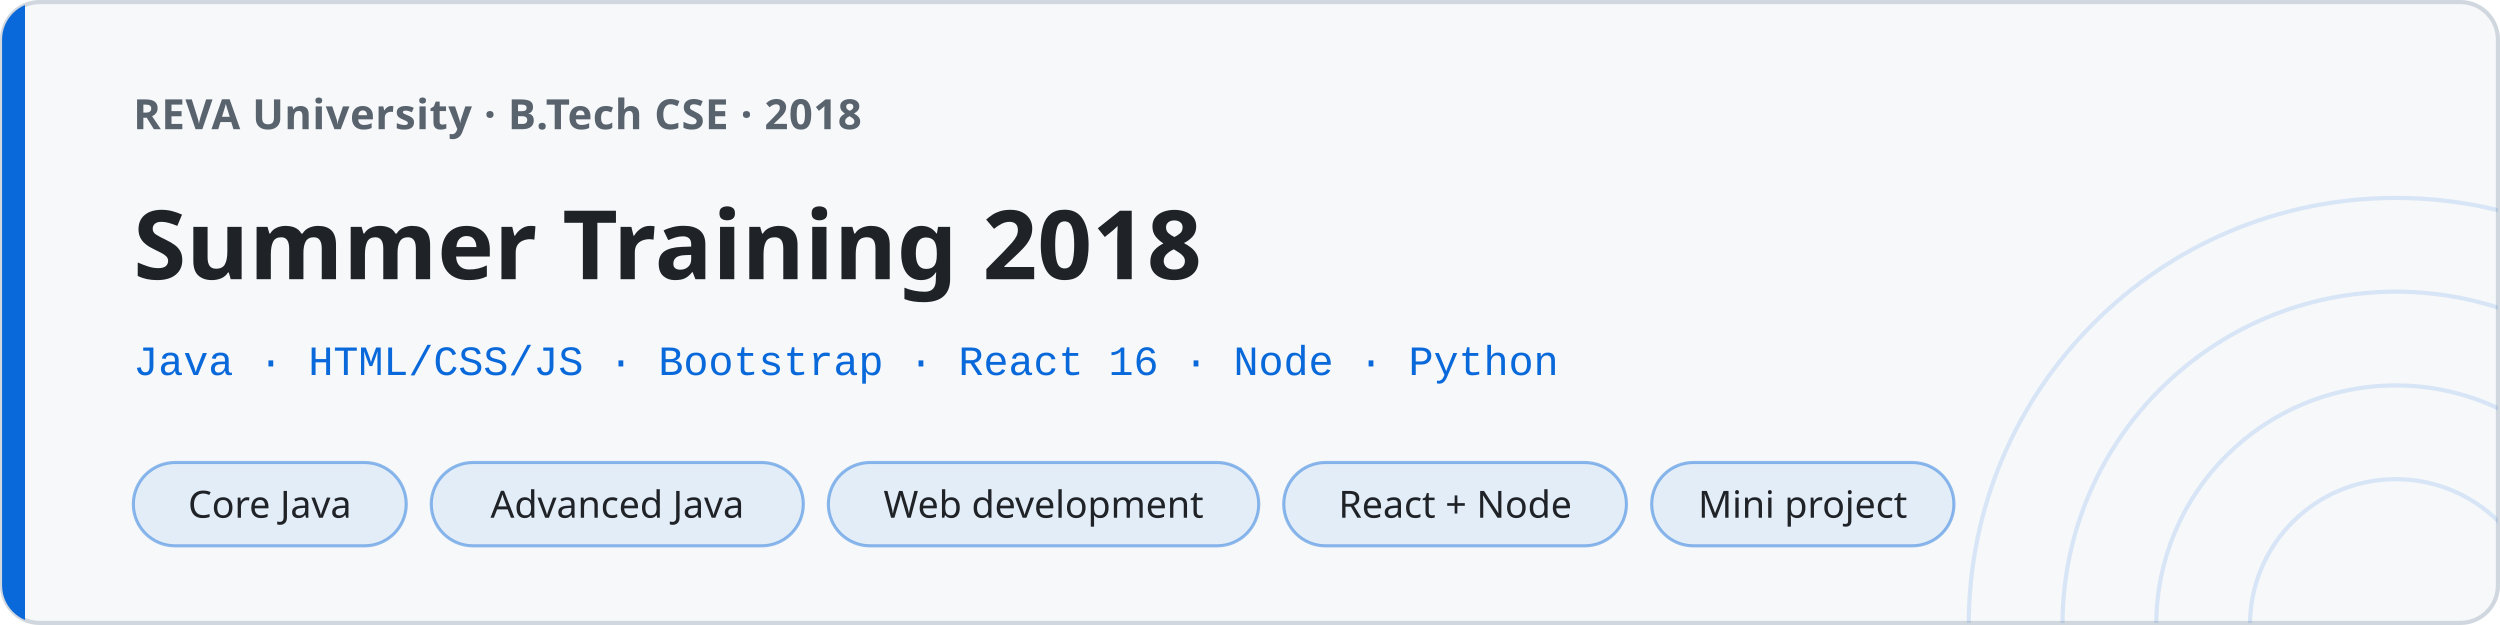
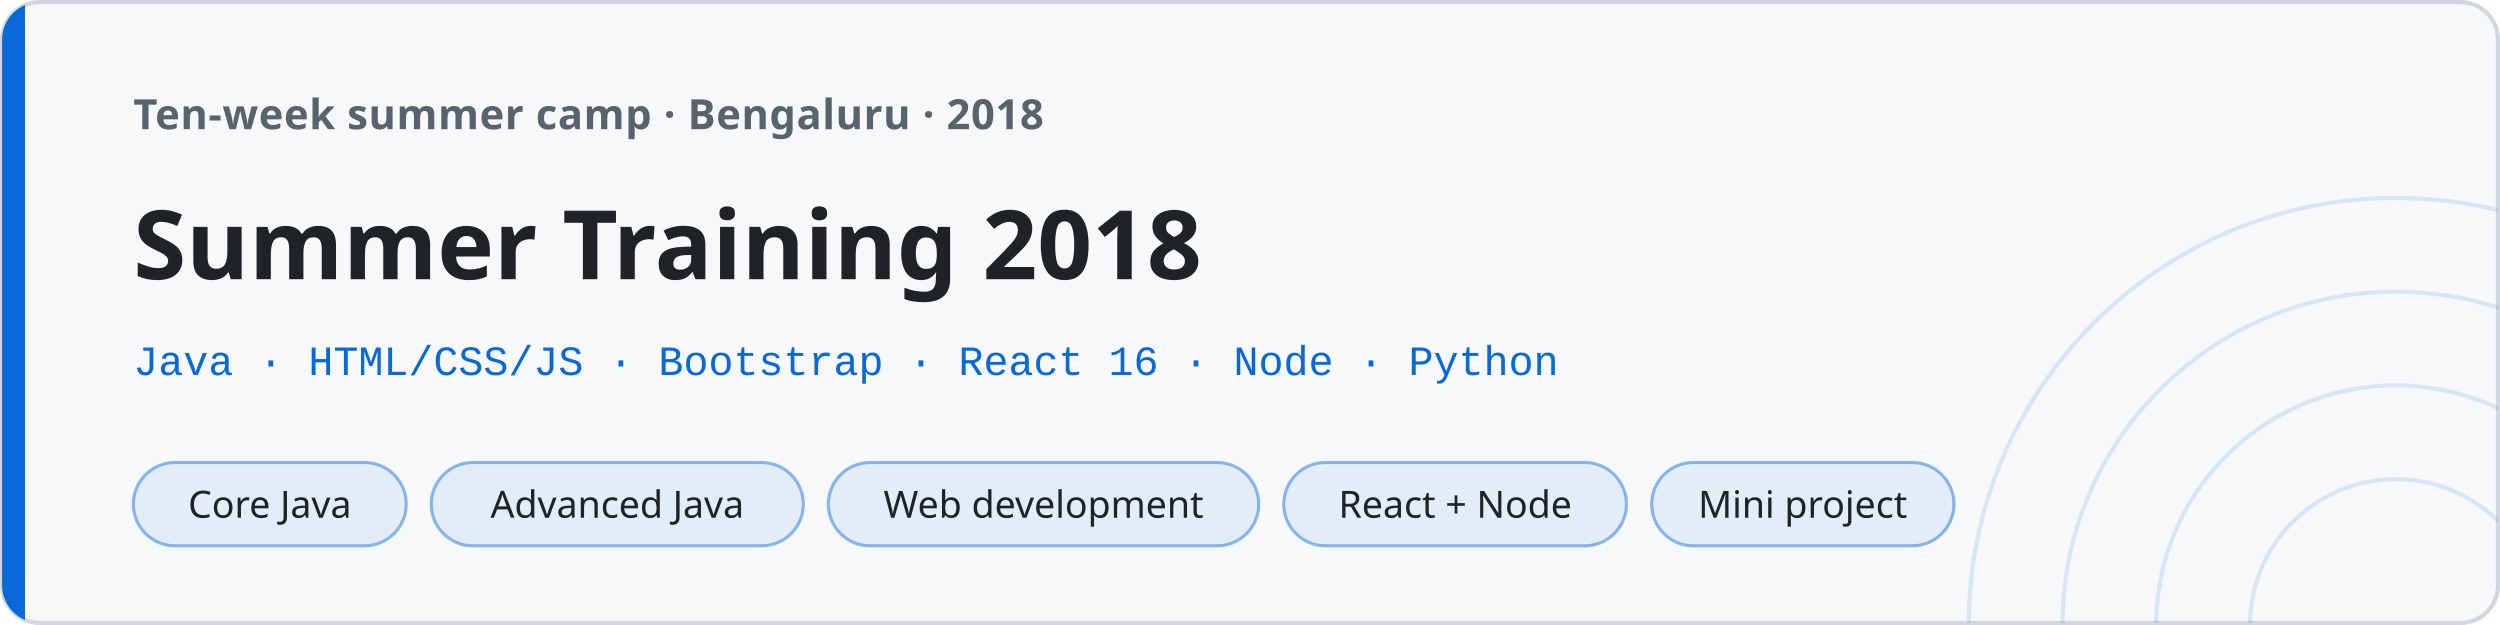
<svg xmlns="http://www.w3.org/2000/svg" width="1200" height="300" viewBox="0 0 1200 300" role="img" aria-labelledby="title">
  <style>
text{font-family:-apple-system,BlinkMacSystemFont,"Segoe UI","Noto Sans",Helvetica,Arial,sans-serif}
.mono{font-family:ui-monospace,SFMono-Regular,"SF Mono",Menlo,Consolas,"Liberation Mono",monospace}
.card{fill:#f6f8fa;stroke:#d0d7de}
.fg{fill:#1f2328}
.muted{fill:#59636e}
.accent{fill:#0969da}
.chip{fill:#0969da;fill-opacity:0.08;stroke:#0969da;stroke-opacity:.45}
.deco{fill:none;stroke:#0969da;stroke-opacity:.13}
@media (prefers-color-scheme: dark){
.card{fill:#161b22;stroke:#30363d}
.fg{fill:#e6edf3}
.muted{fill:#9198a1}
.accent{fill:#58a6ff}
.chip{fill:#58a6ff;fill-opacity:0.14;stroke:#58a6ff;stroke-opacity:.5}
.deco{stroke:#58a6ff;stroke-opacity:.16}
}
</style>
  <defs>
    <clipPath id="clip">
      <rect x="1" y="1" width="1198" height="298" rx="18" />
    </clipPath>
  </defs>
  <rect class="card" x="1" y="1" width="1198" height="298" rx="18" stroke-width="2" />
  <g clip-path="url(#clip)">
    <rect class="accent" x="0" y="0" width="12" height="300" />
    <g class="deco" stroke-width="2">
      <circle cx="1150" cy="300" r="70" />
      <circle cx="1150" cy="300" r="115" />
      <circle cx="1150" cy="300" r="160" />
      <circle cx="1150" cy="300" r="205" />
    </g>
  </g>
-   <text class="muted" x="64" y="62" font-size="20" font-weight="600" letter-spacing=".3">REVA University · B.Tech CSE · 2018</text>
+   <text class="muted" x="64" y="62" font-size="20" font-weight="600" letter-spacing=".3">Ten-week summer camp · Bengaluru · 2018</text>
  <text class="fg" x="64" y="134" font-size="46" font-weight="700">Summer Training 2018</text>
  <text class="accent mono" x="64" y="180" font-size="20" font-weight="500">Java · HTML/CSS/JS · Bootstrap · React 16 · Node · Python</text>
  <g font-size="18" font-weight="500">
    <rect class="chip" x="64.0" y="222" width="131.0" height="40" rx="20" stroke-width="1.5" />
    <text class="fg" x="129.5" y="248.5" text-anchor="middle">Core Java</text>
    <rect class="chip" x="207.0" y="222" width="178.6" height="40" rx="20" stroke-width="1.5" />
    <text class="fg" x="296.3" y="248.5" text-anchor="middle">Advanced Java</text>
    <rect class="chip" x="397.6" y="222" width="206.6" height="40" rx="20" stroke-width="1.5" />
    <text class="fg" x="500.9" y="248.5" text-anchor="middle">Web development</text>
    <rect class="chip" x="616.2" y="222" width="164.5" height="40" rx="20" stroke-width="1.5" />
    <text class="fg" x="698.5" y="248.5" text-anchor="middle">React + Node</text>
    <rect class="chip" x="792.8" y="222" width="145.1" height="40" rx="20" stroke-width="1.5" />
    <text class="fg" x="865.3" y="248.5" text-anchor="middle">Mini project</text>
  </g>
</svg>
